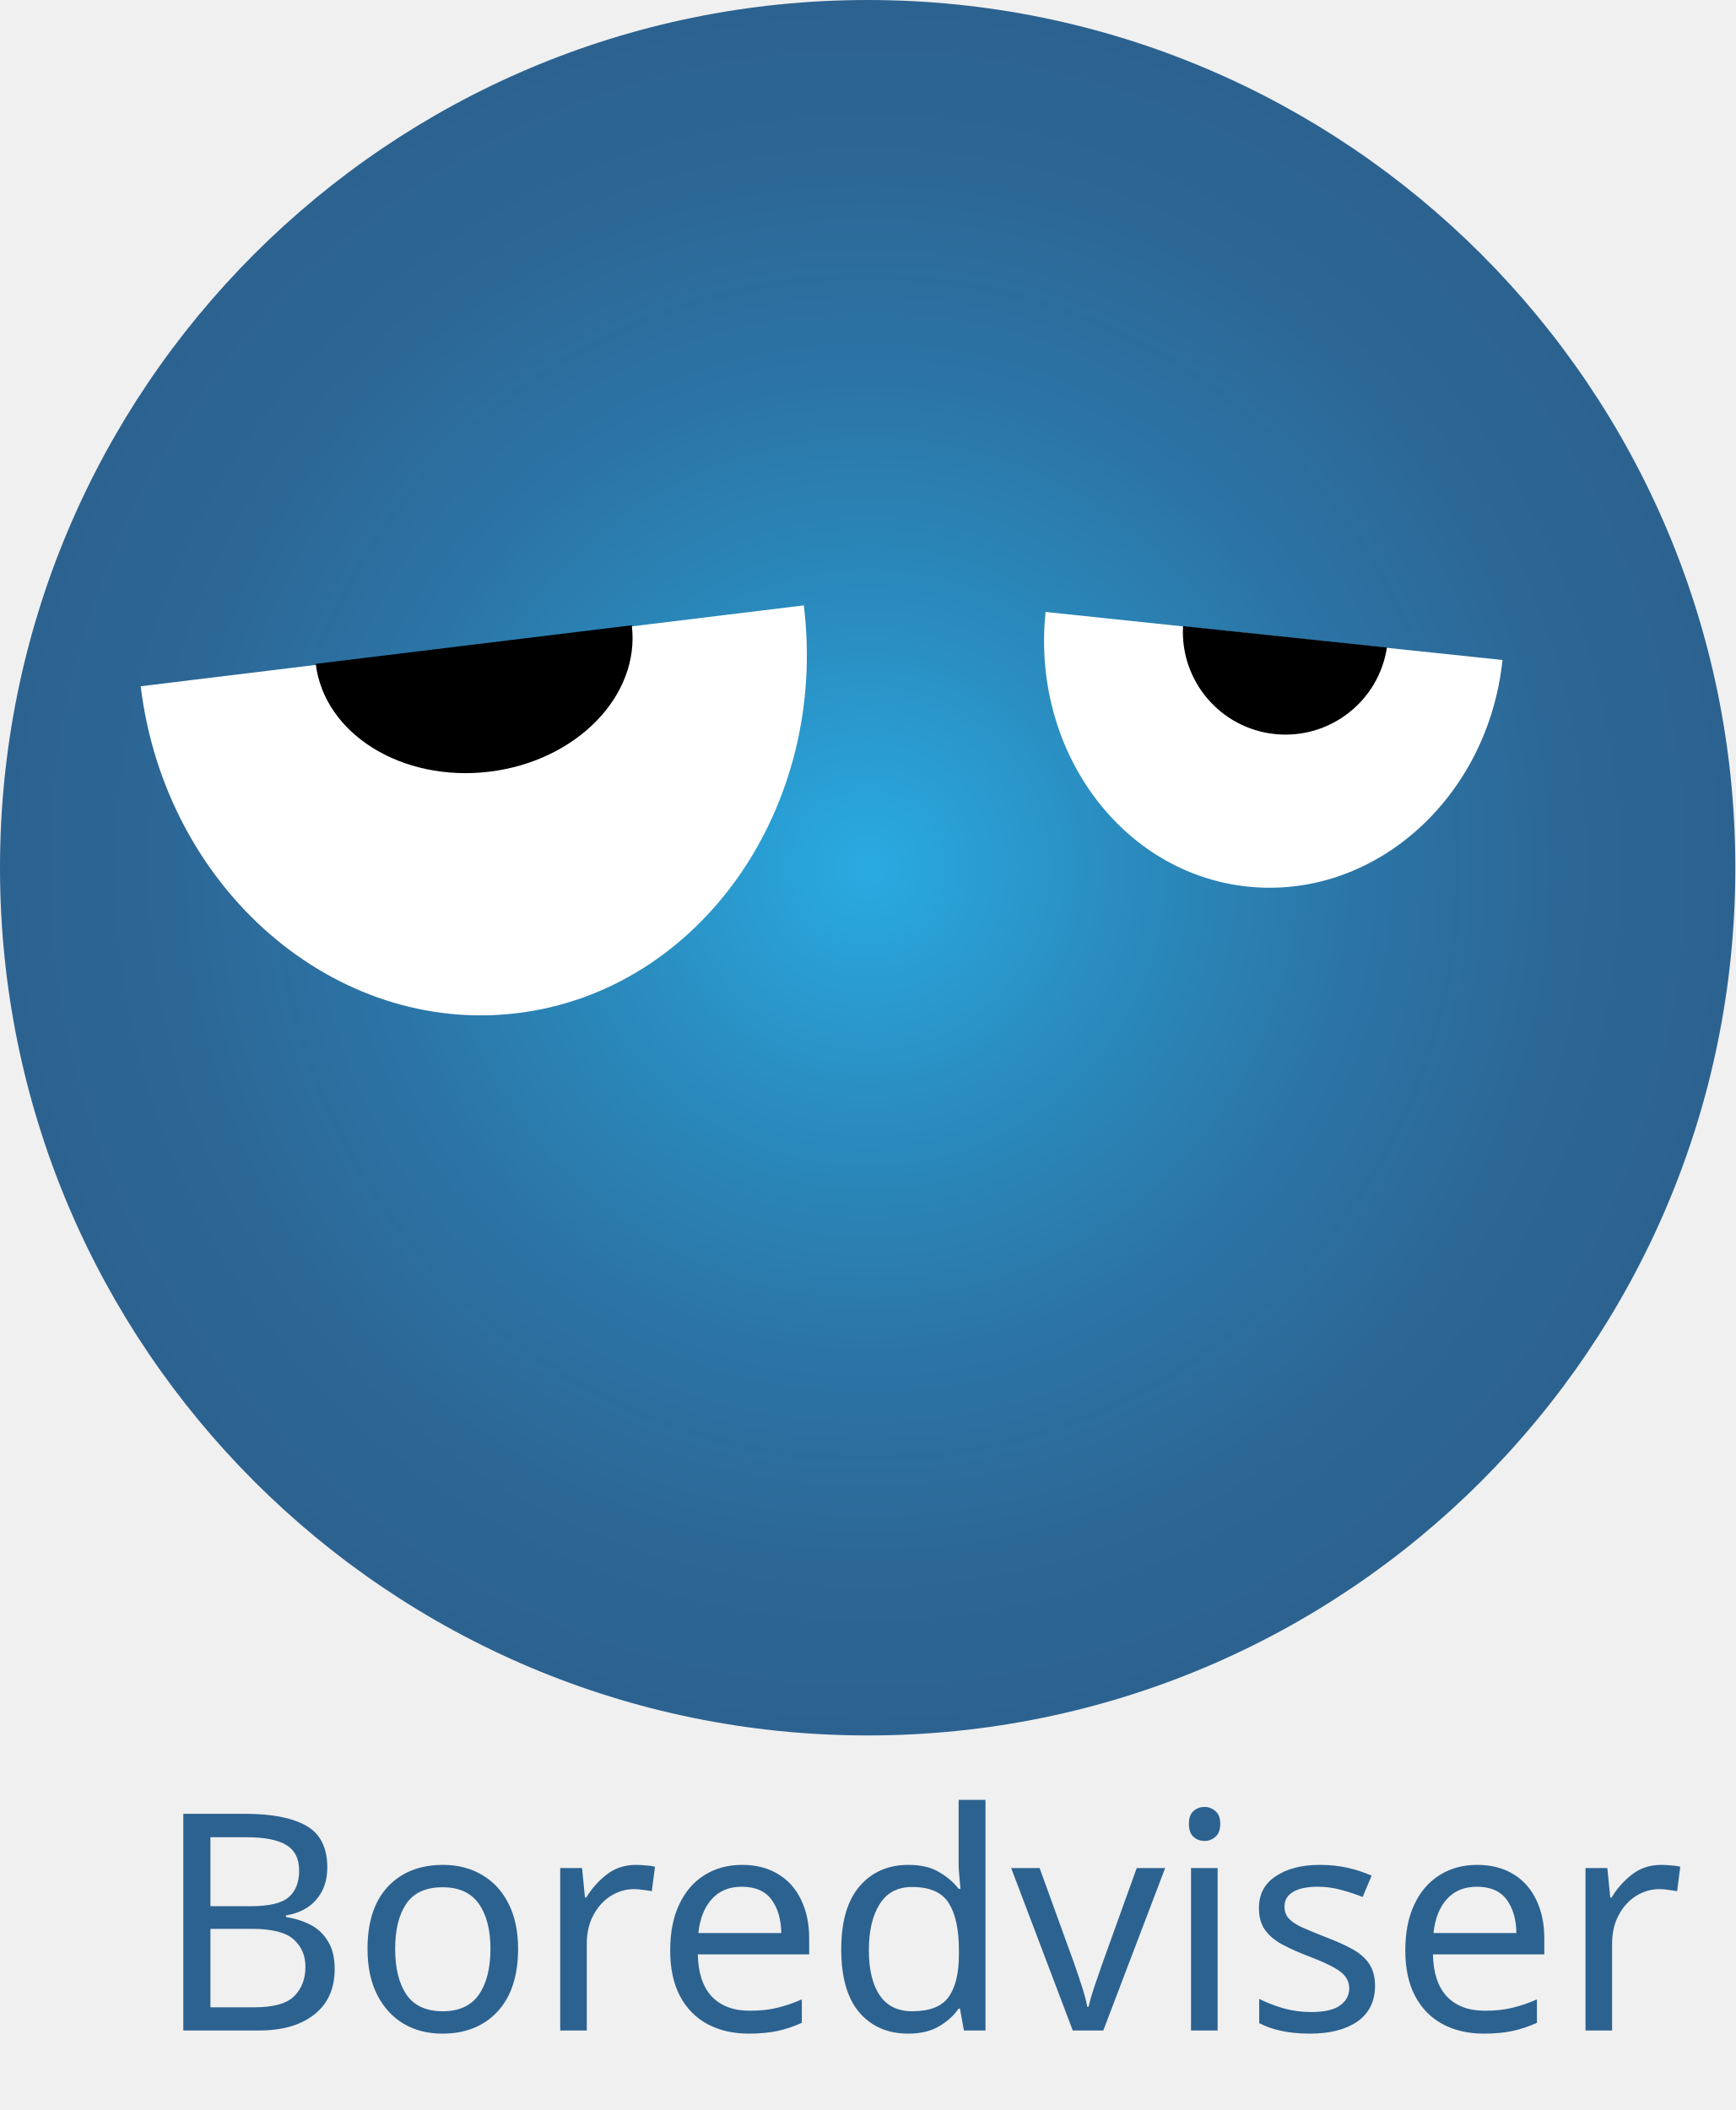
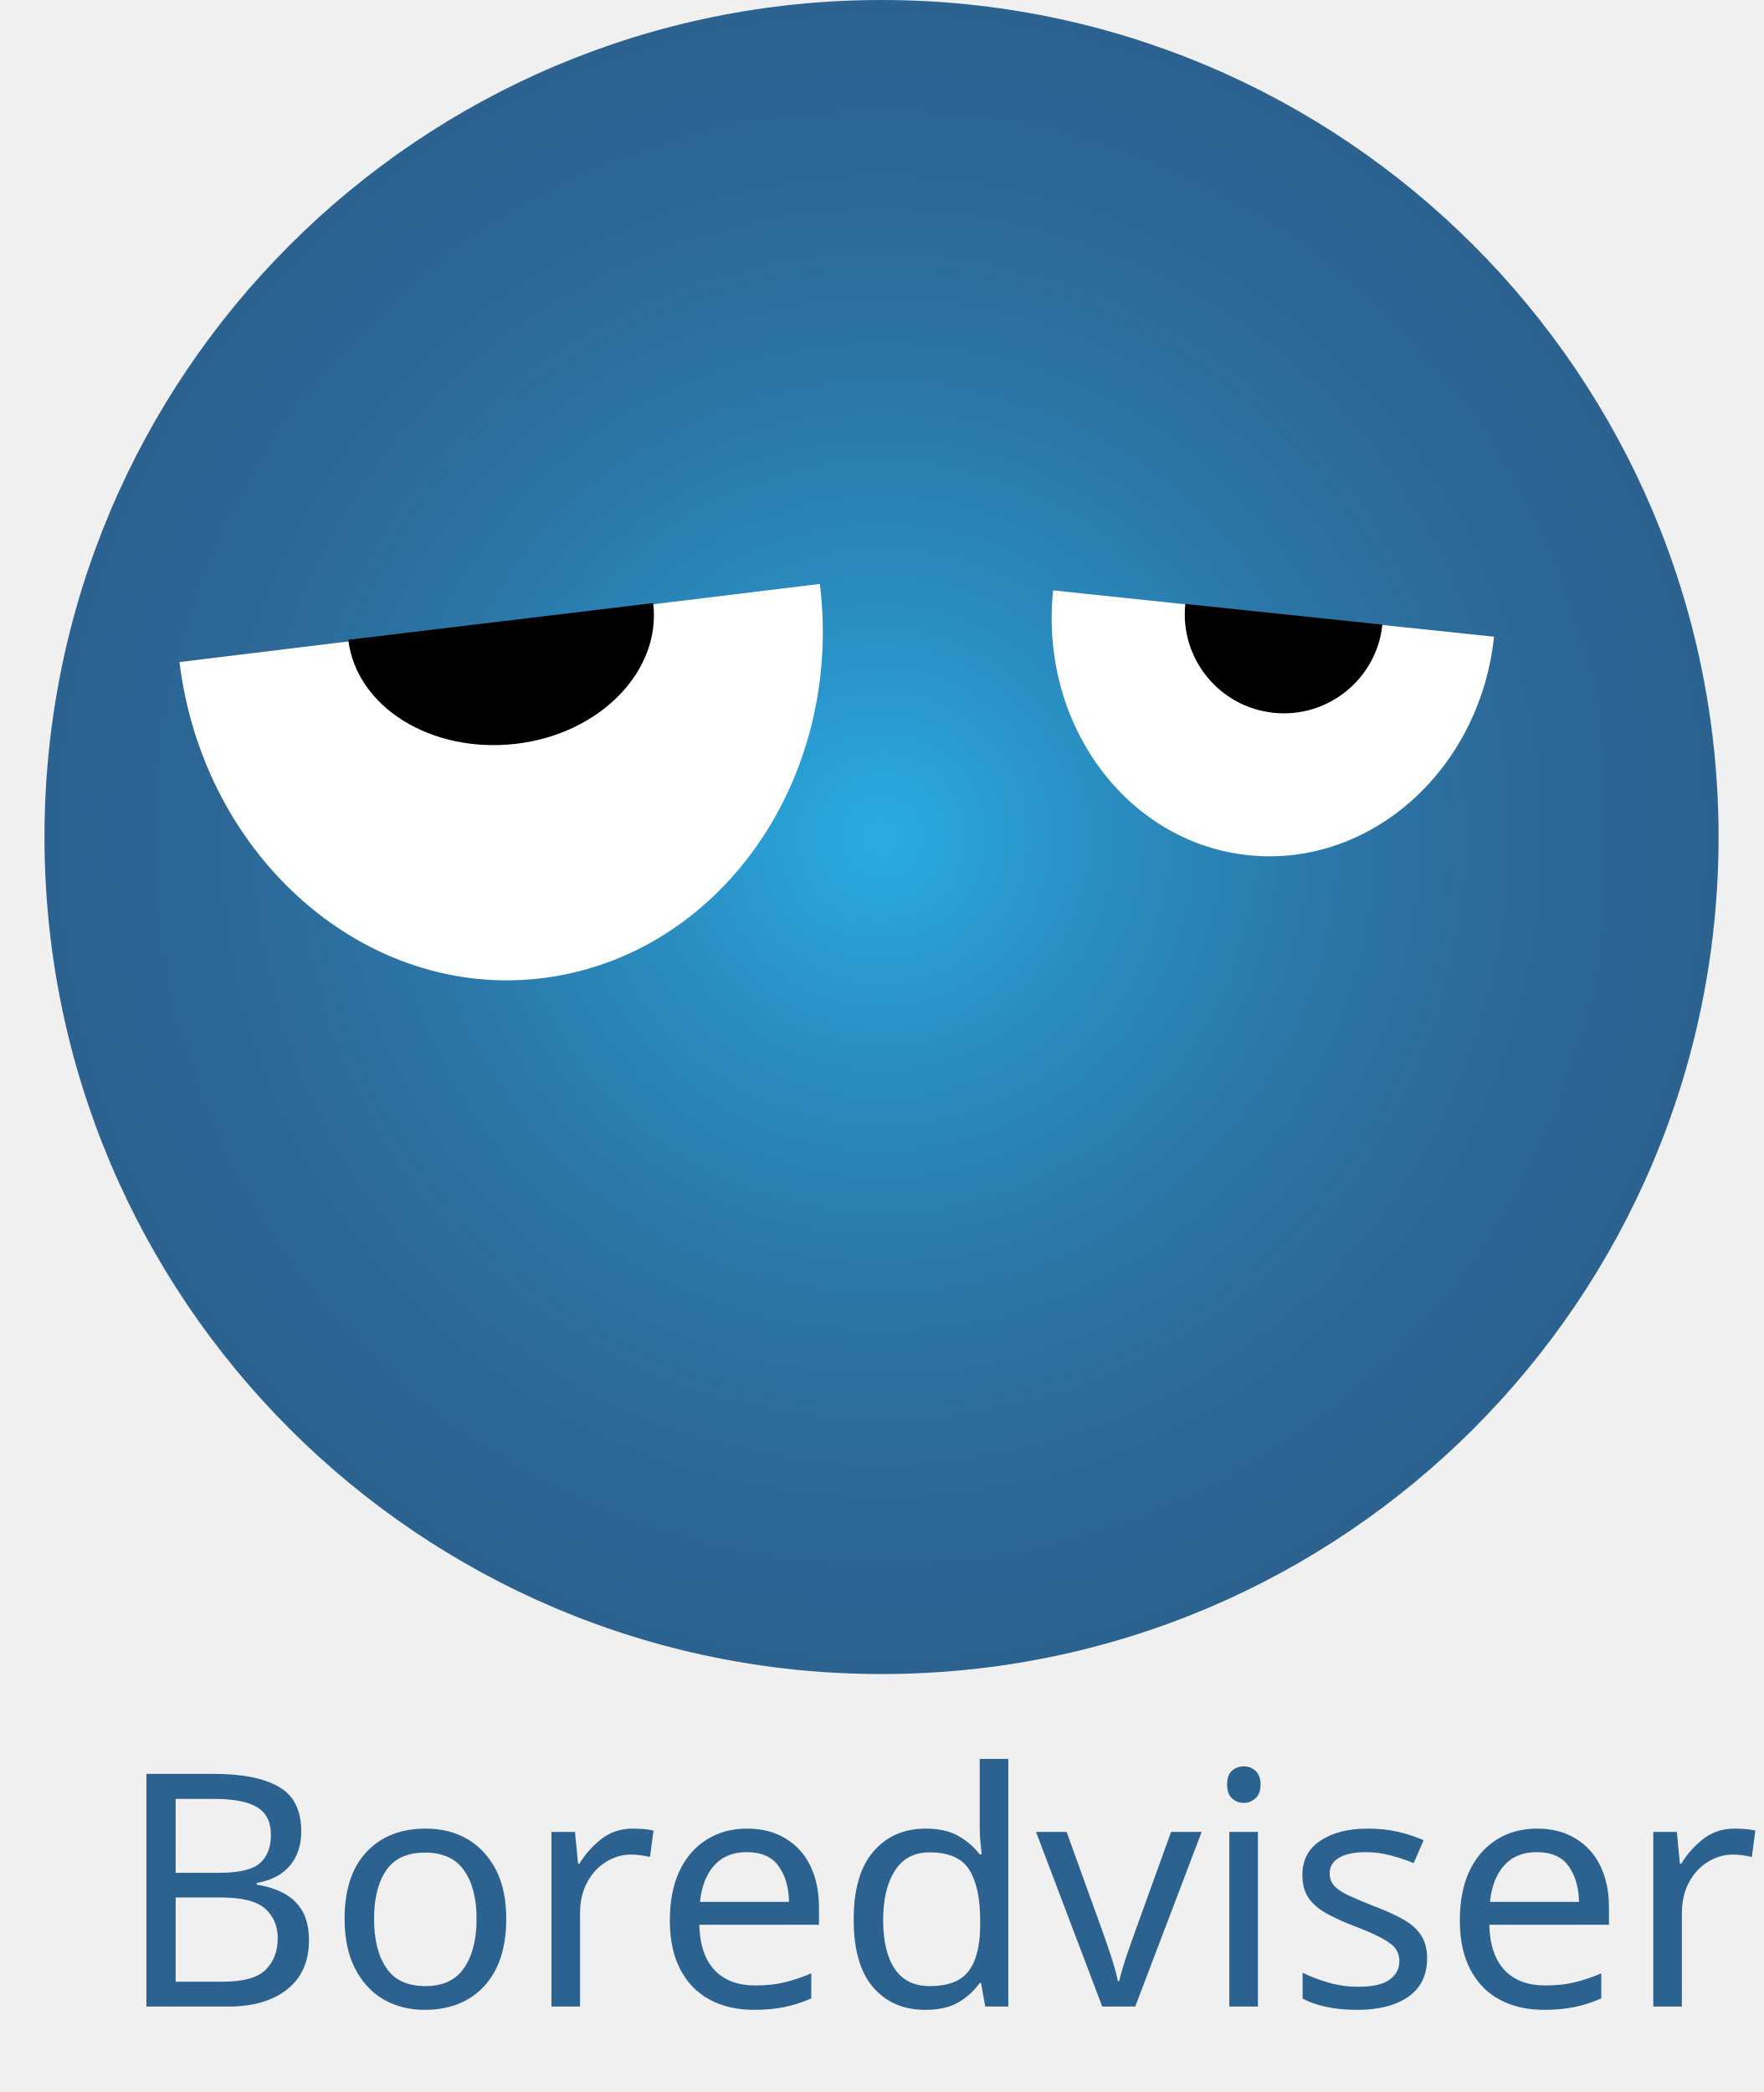
- <svg xmlns="http://www.w3.org/2000/svg" id="Layer_2" data-name="Layer 2" viewBox="0 0 103 125.23">
+ <svg xmlns="http://www.w3.org/2000/svg" id="Layer_2" data-name="Layer 2" viewBox="0 0 125.25 148.61">
  <defs>
-     <style>.cls-1{fill:url(#radial-gradient);}.cls-2{fill:#fff;}.cls-3{font-size:18px;fill:#2c6290;font-family:TrebuchetMS, Trebuchet MS;}</style>
-     <radialGradient id="radial-gradient" cx="51.5" cy="51.5" r="51.5" gradientUnits="userSpaceOnUse">
+     <style>.cls-1{fill:url(#radial-gradient);}.cls-2{fill:#fff;}.cls-3{font-size:23.15px;fill:#2c6290;font-family:TrebuchetMS, Trebuchet MS;}</style>
+     <radialGradient id="radial-gradient" cx="62.62" cy="59.46" r="59.46" gradientUnits="userSpaceOnUse">
      <stop offset="0" stop-color="#29abe2" />
      <stop offset="0.28" stop-color="#2a8dc0" />
      <stop offset="0.56" stop-color="#2b75a6" />
      <stop offset="0.81" stop-color="#2c6796" />
      <stop offset="1" stop-color="#2c6290" />
    </radialGradient>
  </defs>
-   <circle class="cls-1" cx="51.5" cy="51.5" r="51.5" />
-   <path class="cls-2" d="M76.21,48.93c1.47,12-6.16,22.88-17,24.2s-20.89-7.36-22.36-19.4" transform="translate(-28.5 -13)" />
-   <path class="cls-2" d="M117.68,52.17c-.86,8.21-7.63,14.23-15.12,13.45s-12.86-8.08-12-16.3" transform="translate(-28.5 -13)" />
-   <path d="M110.82,51.43a6.09,6.09,0,0,1-12.1-1.27" transform="translate(-28.5 -13)" />
-   <path d="M66,50.11c.51,4.17-3.27,8.06-8.45,8.69s-9.8-2.23-10.31-6.4" transform="translate(-28.5 -13)" />
-   <text class="cls-3" transform="translate(9.13 120.51)">Boredviser</text>
+   <circle class="cls-1" cx="62.62" cy="59.46" r="59.46" />
+   <path class="cls-2" d="M75.62,49.25c1.7,13.9-7.11,26.42-19.67,28S31.83,68.7,30.13,54.8" transform="translate(-17.38 -7.77)" />
+   <path class="cls-2" d="M123.51,53c-1,9.48-8.81,16.43-17.46,15.52S91.2,59.19,92.19,49.71" transform="translate(-17.38 -7.77)" />
+   <path d="M115.58,52.14a7,7,0,0,1-14-1.47" transform="translate(-17.38 -7.77)" />
+   <path d="M63.78,50.61c.59,4.82-3.78,9.31-9.76,10s-11.31-2.58-11.9-7.39" transform="translate(-17.38 -7.77)" />
+   <text class="cls-3" transform="translate(8.15 142.54)">Boredviser</text>
</svg>
